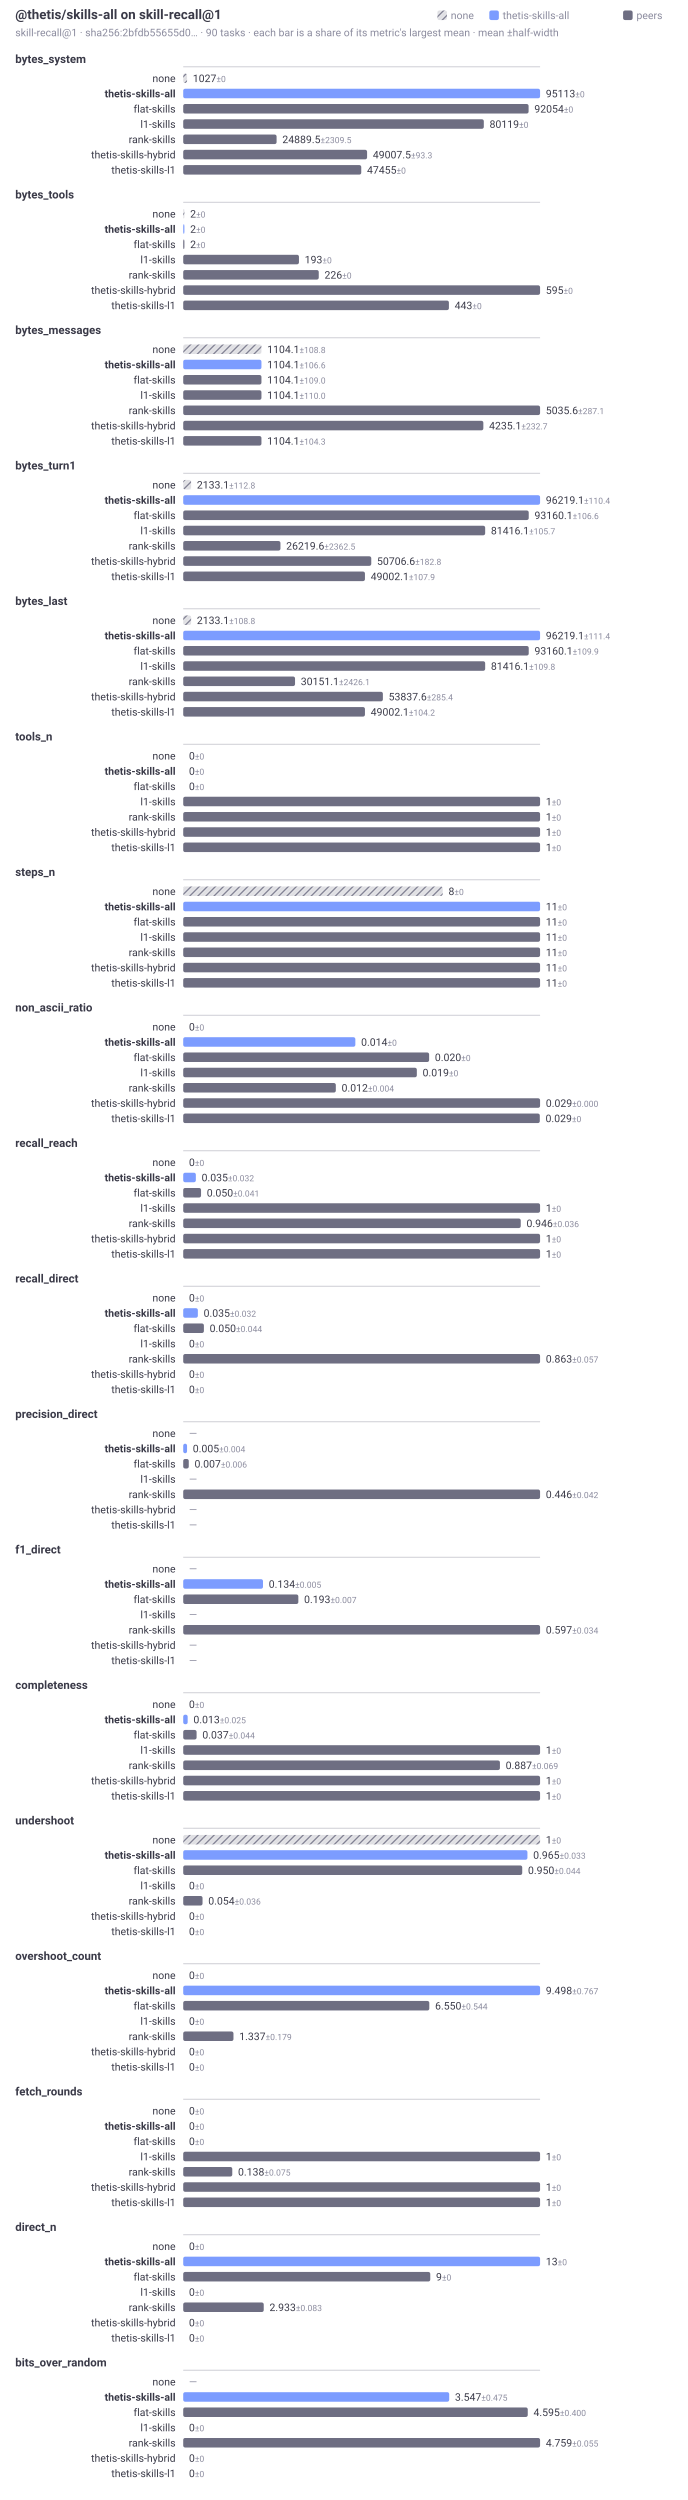
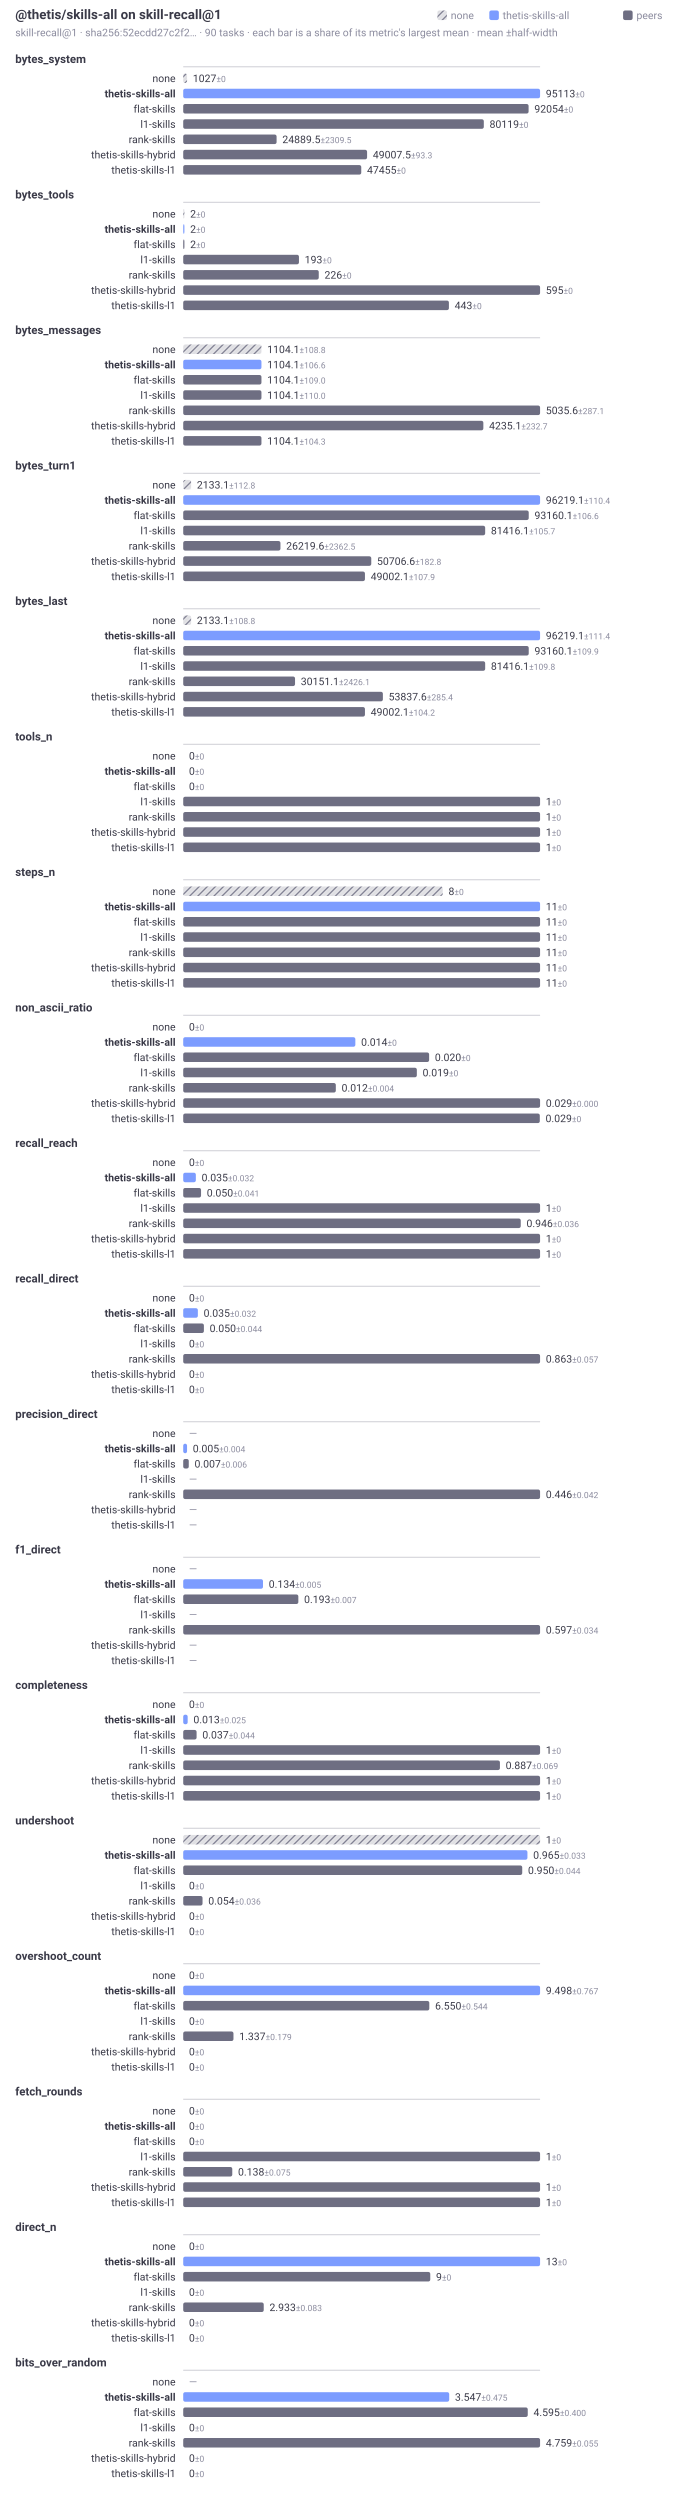
<svg xmlns="http://www.w3.org/2000/svg" width="720" height="2620" viewBox="0 0 720 2620" role="img" aria-labelledby="t d" font-family="system-ui, -apple-system, Segoe UI, Roboto, sans-serif">
  <style>.t{fill:#3a3a48}.f{fill:#8b8b9e}@media (prefers-color-scheme:dark){.t{fill:#d2d2dc}.f{fill:#9a9aae}}</style>
  <defs>
    <pattern id="hatch" width="6" height="6" patternUnits="userSpaceOnUse" patternTransform="rotate(45)">
      <rect width="6" height="6" fill="#6e6e82" fill-opacity="0.22" />
      <line x1="0" y1="0" x2="0" y2="6" stroke="#6e6e82" stroke-width="2" />
    </pattern>
  </defs>
  <text class="t" x="16" y="20" font-size="14" font-weight="600">@thetis/skills-all on skill-recall@1</text>
-   <text class="f" x="16" y="38" font-size="11">skill-recall@1 · sha256:2bfdb55655d0… · 90 tasks · each bar is a share of its metric's largest mean · mean ±half-width</text>
+   <text class="f" x="16" y="38" font-size="11">skill-recall@1 · sha256:52ecdd27c2f2… · 90 tasks · each bar is a share of its metric's largest mean · mean ±half-width</text>
  <rect x="653" y="11" width="10" height="10" rx="2" fill="#6e6e82" />
  <text class="f" x="667" y="20" font-size="11">peers</text>
  <rect x="512.8" y="11" width="10" height="10" rx="2" fill="#7c9cff" />
  <text class="f" x="526.8" y="20" font-size="11">thetis-skills-all</text>
  <rect x="458.4" y="11" width="10" height="10" rx="2" fill="url(#hatch)" />
  <text class="f" x="472.4" y="20" font-size="11">none</text>
  <text class="t" x="16" y="66" font-size="12" font-weight="600">bytes_system</text>
  <line x1="192" y1="70" x2="566" y2="70" stroke="#6e6e82" stroke-opacity="0.35" stroke-width="1" />
  <text class="t" x="184" y="86" font-size="11" text-anchor="end">none</text>
  <rect x="192" y="77" width="4.04" height="10" rx="2" fill="url(#hatch)" />
  <text class="t" x="202.04" y="86" font-size="11">1027<tspan class="f" font-size="9"> ±0</tspan>
  </text>
  <text class="t" x="184" y="102" font-size="11" text-anchor="end" font-weight="600">thetis-skills-all</text>
  <rect x="192" y="93" width="374" height="10" rx="2" fill="#7c9cff" />
  <text class="t" x="572" y="102" font-size="11">95113<tspan class="f" font-size="9"> ±0</tspan>
  </text>
  <text class="t" x="184" y="118" font-size="11" text-anchor="end">flat-skills</text>
  <rect x="192" y="109" width="361.97" height="10" rx="2" fill="#6e6e82" />
  <text class="t" x="559.97" y="118" font-size="11">92054<tspan class="f" font-size="9"> ±0</tspan>
  </text>
  <text class="t" x="184" y="134" font-size="11" text-anchor="end">l1-skills</text>
  <rect x="192" y="125" width="315.04" height="10" rx="2" fill="#6e6e82" />
  <text class="t" x="513.04" y="134" font-size="11">80119<tspan class="f" font-size="9"> ±0</tspan>
  </text>
  <text class="t" x="184" y="150" font-size="11" text-anchor="end">rank-skills</text>
  <rect x="192" y="141" width="97.87" height="10" rx="2" fill="#6e6e82" />
  <text class="t" x="295.87" y="150" font-size="11">24889.5<tspan class="f" font-size="9"> ±2309.5</tspan>
  </text>
  <text class="t" x="184" y="166" font-size="11" text-anchor="end">thetis-skills-hybrid</text>
  <rect x="192" y="157" width="192.71" height="10" rx="2" fill="#6e6e82" />
  <text class="t" x="390.71" y="166" font-size="11">49007.5<tspan class="f" font-size="9"> ±93.3</tspan>
  </text>
  <text class="t" x="184" y="182" font-size="11" text-anchor="end">thetis-skills-l1</text>
  <rect x="192" y="173" width="186.6" height="10" rx="2" fill="#6e6e82" />
  <text class="t" x="384.6" y="182" font-size="11">47455<tspan class="f" font-size="9"> ±0</tspan>
  </text>
  <text class="t" x="16" y="208" font-size="12" font-weight="600">bytes_tools</text>
  <line x1="192" y1="212" x2="566" y2="212" stroke="#6e6e82" stroke-opacity="0.35" stroke-width="1" />
  <text class="t" x="184" y="228" font-size="11" text-anchor="end">none</text>
  <rect x="192" y="219" width="1.26" height="10" rx="2" fill="url(#hatch)" />
  <text class="t" x="199.26" y="228" font-size="11">2<tspan class="f" font-size="9"> ±0</tspan>
  </text>
  <text class="t" x="184" y="244" font-size="11" text-anchor="end" font-weight="600">thetis-skills-all</text>
  <rect x="192" y="235" width="1.26" height="10" rx="2" fill="#7c9cff" />
  <text class="t" x="199.26" y="244" font-size="11">2<tspan class="f" font-size="9"> ±0</tspan>
  </text>
  <text class="t" x="184" y="260" font-size="11" text-anchor="end">flat-skills</text>
  <rect x="192" y="251" width="1.26" height="10" rx="2" fill="#6e6e82" />
  <text class="t" x="199.26" y="260" font-size="11">2<tspan class="f" font-size="9"> ±0</tspan>
  </text>
  <text class="t" x="184" y="276" font-size="11" text-anchor="end">l1-skills</text>
  <rect x="192" y="267" width="121.31" height="10" rx="2" fill="#6e6e82" />
  <text class="t" x="319.31" y="276" font-size="11">193<tspan class="f" font-size="9"> ±0</tspan>
  </text>
  <text class="t" x="184" y="292" font-size="11" text-anchor="end">rank-skills</text>
  <rect x="192" y="283" width="142.06" height="10" rx="2" fill="#6e6e82" />
  <text class="t" x="340.06" y="292" font-size="11">226<tspan class="f" font-size="9"> ±0</tspan>
  </text>
  <text class="t" x="184" y="308" font-size="11" text-anchor="end">thetis-skills-hybrid</text>
  <rect x="192" y="299" width="374" height="10" rx="2" fill="#6e6e82" />
  <text class="t" x="572" y="308" font-size="11">595<tspan class="f" font-size="9"> ±0</tspan>
  </text>
  <text class="t" x="184" y="324" font-size="11" text-anchor="end">thetis-skills-l1</text>
  <rect x="192" y="315" width="278.46" height="10" rx="2" fill="#6e6e82" />
  <text class="t" x="476.46" y="324" font-size="11">443<tspan class="f" font-size="9"> ±0</tspan>
  </text>
  <text class="t" x="16" y="350" font-size="12" font-weight="600">bytes_messages</text>
  <line x1="192" y1="354" x2="566" y2="354" stroke="#6e6e82" stroke-opacity="0.35" stroke-width="1" />
  <text class="t" x="184" y="370" font-size="11" text-anchor="end">none</text>
  <rect x="192" y="361" width="82" height="10" rx="2" fill="url(#hatch)" />
  <text class="t" x="280" y="370" font-size="11">1104.1<tspan class="f" font-size="9"> ±108.8</tspan>
  </text>
  <text class="t" x="184" y="386" font-size="11" text-anchor="end" font-weight="600">thetis-skills-all</text>
  <rect x="192" y="377" width="82" height="10" rx="2" fill="#7c9cff" />
  <text class="t" x="280" y="386" font-size="11">1104.1<tspan class="f" font-size="9"> ±106.6</tspan>
  </text>
  <text class="t" x="184" y="402" font-size="11" text-anchor="end">flat-skills</text>
  <rect x="192" y="393" width="82" height="10" rx="2" fill="#6e6e82" />
  <text class="t" x="280" y="402" font-size="11">1104.1<tspan class="f" font-size="9"> ±109.0</tspan>
  </text>
  <text class="t" x="184" y="418" font-size="11" text-anchor="end">l1-skills</text>
  <rect x="192" y="409" width="82" height="10" rx="2" fill="#6e6e82" />
  <text class="t" x="280" y="418" font-size="11">1104.1<tspan class="f" font-size="9"> ±110.0</tspan>
  </text>
  <text class="t" x="184" y="434" font-size="11" text-anchor="end">rank-skills</text>
  <rect x="192" y="425" width="374" height="10" rx="2" fill="#6e6e82" />
  <text class="t" x="572" y="434" font-size="11">5035.6<tspan class="f" font-size="9"> ±287.1</tspan>
  </text>
  <text class="t" x="184" y="450" font-size="11" text-anchor="end">thetis-skills-hybrid</text>
  <rect x="192" y="441" width="314.55" height="10" rx="2" fill="#6e6e82" />
  <text class="t" x="512.55" y="450" font-size="11">4235.1<tspan class="f" font-size="9"> ±232.7</tspan>
  </text>
  <text class="t" x="184" y="466" font-size="11" text-anchor="end">thetis-skills-l1</text>
  <rect x="192" y="457" width="82" height="10" rx="2" fill="#6e6e82" />
  <text class="t" x="280" y="466" font-size="11">1104.1<tspan class="f" font-size="9"> ±104.3</tspan>
  </text>
  <text class="t" x="16" y="492" font-size="12" font-weight="600">bytes_turn1</text>
  <line x1="192" y1="496" x2="566" y2="496" stroke="#6e6e82" stroke-opacity="0.35" stroke-width="1" />
  <text class="t" x="184" y="512" font-size="11" text-anchor="end">none</text>
  <rect x="192" y="503" width="8.29" height="10" rx="2" fill="url(#hatch)" />
  <text class="t" x="206.29" y="512" font-size="11">2133.1<tspan class="f" font-size="9"> ±112.8</tspan>
  </text>
  <text class="t" x="184" y="528" font-size="11" text-anchor="end" font-weight="600">thetis-skills-all</text>
  <rect x="192" y="519" width="374" height="10" rx="2" fill="#7c9cff" />
  <text class="t" x="572" y="528" font-size="11">96219.1<tspan class="f" font-size="9"> ±110.4</tspan>
  </text>
  <text class="t" x="184" y="544" font-size="11" text-anchor="end">flat-skills</text>
  <rect x="192" y="535" width="362.11" height="10" rx="2" fill="#6e6e82" />
  <text class="t" x="560.11" y="544" font-size="11">93160.1<tspan class="f" font-size="9"> ±106.6</tspan>
  </text>
  <text class="t" x="184" y="560" font-size="11" text-anchor="end">l1-skills</text>
  <rect x="192" y="551" width="316.46" height="10" rx="2" fill="#6e6e82" />
  <text class="t" x="514.46" y="560" font-size="11">81416.1<tspan class="f" font-size="9"> ±105.7</tspan>
  </text>
  <text class="t" x="184" y="576" font-size="11" text-anchor="end">rank-skills</text>
  <rect x="192" y="567" width="101.91" height="10" rx="2" fill="#6e6e82" />
  <text class="t" x="299.91" y="576" font-size="11">26219.6<tspan class="f" font-size="9"> ±2362.5</tspan>
  </text>
  <text class="t" x="184" y="592" font-size="11" text-anchor="end">thetis-skills-hybrid</text>
  <rect x="192" y="583" width="197.09" height="10" rx="2" fill="#6e6e82" />
  <text class="t" x="395.09" y="592" font-size="11">50706.6<tspan class="f" font-size="9"> ±182.8</tspan>
  </text>
  <text class="t" x="184" y="608" font-size="11" text-anchor="end">thetis-skills-l1</text>
  <rect x="192" y="599" width="190.47" height="10" rx="2" fill="#6e6e82" />
  <text class="t" x="388.47" y="608" font-size="11">49002.1<tspan class="f" font-size="9"> ±107.9</tspan>
  </text>
  <text class="t" x="16" y="634" font-size="12" font-weight="600">bytes_last</text>
  <line x1="192" y1="638" x2="566" y2="638" stroke="#6e6e82" stroke-opacity="0.35" stroke-width="1" />
  <text class="t" x="184" y="654" font-size="11" text-anchor="end">none</text>
  <rect x="192" y="645" width="8.29" height="10" rx="2" fill="url(#hatch)" />
  <text class="t" x="206.29" y="654" font-size="11">2133.1<tspan class="f" font-size="9"> ±108.8</tspan>
  </text>
  <text class="t" x="184" y="670" font-size="11" text-anchor="end" font-weight="600">thetis-skills-all</text>
  <rect x="192" y="661" width="374" height="10" rx="2" fill="#7c9cff" />
  <text class="t" x="572" y="670" font-size="11">96219.1<tspan class="f" font-size="9"> ±111.4</tspan>
  </text>
  <text class="t" x="184" y="686" font-size="11" text-anchor="end">flat-skills</text>
  <rect x="192" y="677" width="362.11" height="10" rx="2" fill="#6e6e82" />
  <text class="t" x="560.11" y="686" font-size="11">93160.1<tspan class="f" font-size="9"> ±109.9</tspan>
  </text>
  <text class="t" x="184" y="702" font-size="11" text-anchor="end">l1-skills</text>
  <rect x="192" y="693" width="316.46" height="10" rx="2" fill="#6e6e82" />
  <text class="t" x="514.46" y="702" font-size="11">81416.1<tspan class="f" font-size="9"> ±109.8</tspan>
  </text>
  <text class="t" x="184" y="718" font-size="11" text-anchor="end">rank-skills</text>
  <rect x="192" y="709" width="117.2" height="10" rx="2" fill="#6e6e82" />
  <text class="t" x="315.2" y="718" font-size="11">30151.1<tspan class="f" font-size="9"> ±2426.1</tspan>
  </text>
  <text class="t" x="184" y="734" font-size="11" text-anchor="end">thetis-skills-hybrid</text>
  <rect x="192" y="725" width="209.26" height="10" rx="2" fill="#6e6e82" />
  <text class="t" x="407.26" y="734" font-size="11">53837.6<tspan class="f" font-size="9"> ±285.4</tspan>
  </text>
  <text class="t" x="184" y="750" font-size="11" text-anchor="end">thetis-skills-l1</text>
  <rect x="192" y="741" width="190.47" height="10" rx="2" fill="#6e6e82" />
  <text class="t" x="388.47" y="750" font-size="11">49002.1<tspan class="f" font-size="9"> ±104.2</tspan>
  </text>
  <text class="t" x="16" y="776" font-size="12" font-weight="600">tools_n</text>
  <line x1="192" y1="780" x2="566" y2="780" stroke="#6e6e82" stroke-opacity="0.35" stroke-width="1" />
  <text class="t" x="184" y="796" font-size="11" text-anchor="end">none</text>
  <rect x="192" y="787" width="0" height="10" rx="2" fill="url(#hatch)" />
  <text class="t" x="198" y="796" font-size="11">0<tspan class="f" font-size="9"> ±0</tspan>
  </text>
  <text class="t" x="184" y="812" font-size="11" text-anchor="end" font-weight="600">thetis-skills-all</text>
  <rect x="192" y="803" width="0" height="10" rx="2" fill="#7c9cff" />
  <text class="t" x="198" y="812" font-size="11">0<tspan class="f" font-size="9"> ±0</tspan>
  </text>
  <text class="t" x="184" y="828" font-size="11" text-anchor="end">flat-skills</text>
  <rect x="192" y="819" width="0" height="10" rx="2" fill="#6e6e82" />
  <text class="t" x="198" y="828" font-size="11">0<tspan class="f" font-size="9"> ±0</tspan>
  </text>
  <text class="t" x="184" y="844" font-size="11" text-anchor="end">l1-skills</text>
  <rect x="192" y="835" width="374" height="10" rx="2" fill="#6e6e82" />
  <text class="t" x="572" y="844" font-size="11">1<tspan class="f" font-size="9"> ±0</tspan>
  </text>
  <text class="t" x="184" y="860" font-size="11" text-anchor="end">rank-skills</text>
  <rect x="192" y="851" width="374" height="10" rx="2" fill="#6e6e82" />
  <text class="t" x="572" y="860" font-size="11">1<tspan class="f" font-size="9"> ±0</tspan>
  </text>
  <text class="t" x="184" y="876" font-size="11" text-anchor="end">thetis-skills-hybrid</text>
  <rect x="192" y="867" width="374" height="10" rx="2" fill="#6e6e82" />
  <text class="t" x="572" y="876" font-size="11">1<tspan class="f" font-size="9"> ±0</tspan>
  </text>
  <text class="t" x="184" y="892" font-size="11" text-anchor="end">thetis-skills-l1</text>
  <rect x="192" y="883" width="374" height="10" rx="2" fill="#6e6e82" />
  <text class="t" x="572" y="892" font-size="11">1<tspan class="f" font-size="9"> ±0</tspan>
  </text>
  <text class="t" x="16" y="918" font-size="12" font-weight="600">steps_n</text>
  <line x1="192" y1="922" x2="566" y2="922" stroke="#6e6e82" stroke-opacity="0.35" stroke-width="1" />
  <text class="t" x="184" y="938" font-size="11" text-anchor="end">none</text>
  <rect x="192" y="929" width="272" height="10" rx="2" fill="url(#hatch)" />
  <text class="t" x="470" y="938" font-size="11">8<tspan class="f" font-size="9"> ±0</tspan>
  </text>
  <text class="t" x="184" y="954" font-size="11" text-anchor="end" font-weight="600">thetis-skills-all</text>
  <rect x="192" y="945" width="374" height="10" rx="2" fill="#7c9cff" />
  <text class="t" x="572" y="954" font-size="11">11<tspan class="f" font-size="9"> ±0</tspan>
  </text>
  <text class="t" x="184" y="970" font-size="11" text-anchor="end">flat-skills</text>
  <rect x="192" y="961" width="374" height="10" rx="2" fill="#6e6e82" />
  <text class="t" x="572" y="970" font-size="11">11<tspan class="f" font-size="9"> ±0</tspan>
  </text>
  <text class="t" x="184" y="986" font-size="11" text-anchor="end">l1-skills</text>
  <rect x="192" y="977" width="374" height="10" rx="2" fill="#6e6e82" />
  <text class="t" x="572" y="986" font-size="11">11<tspan class="f" font-size="9"> ±0</tspan>
  </text>
  <text class="t" x="184" y="1002" font-size="11" text-anchor="end">rank-skills</text>
  <rect x="192" y="993" width="374" height="10" rx="2" fill="#6e6e82" />
  <text class="t" x="572" y="1002" font-size="11">11<tspan class="f" font-size="9"> ±0</tspan>
  </text>
  <text class="t" x="184" y="1018" font-size="11" text-anchor="end">thetis-skills-hybrid</text>
  <rect x="192" y="1009" width="374" height="10" rx="2" fill="#6e6e82" />
  <text class="t" x="572" y="1018" font-size="11">11<tspan class="f" font-size="9"> ±0</tspan>
  </text>
  <text class="t" x="184" y="1034" font-size="11" text-anchor="end">thetis-skills-l1</text>
  <rect x="192" y="1025" width="374" height="10" rx="2" fill="#6e6e82" />
  <text class="t" x="572" y="1034" font-size="11">11<tspan class="f" font-size="9"> ±0</tspan>
  </text>
  <text class="t" x="16" y="1060" font-size="12" font-weight="600">non_ascii_ratio</text>
  <line x1="192" y1="1064" x2="566" y2="1064" stroke="#6e6e82" stroke-opacity="0.35" stroke-width="1" />
  <text class="t" x="184" y="1080" font-size="11" text-anchor="end">none</text>
  <rect x="192" y="1071" width="0" height="10" rx="2" fill="url(#hatch)" />
  <text class="t" x="198" y="1080" font-size="11">0<tspan class="f" font-size="9"> ±0</tspan>
  </text>
  <text class="t" x="184" y="1096" font-size="11" text-anchor="end" font-weight="600">thetis-skills-all</text>
  <rect x="192" y="1087" width="180.41" height="10" rx="2" fill="#7c9cff" />
  <text class="t" x="378.41" y="1096" font-size="11">0.014<tspan class="f" font-size="9"> ±0</tspan>
  </text>
  <text class="t" x="184" y="1112" font-size="11" text-anchor="end">flat-skills</text>
  <rect x="192" y="1103" width="257.73" height="10" rx="2" fill="#6e6e82" />
  <text class="t" x="455.73" y="1112" font-size="11">0.020<tspan class="f" font-size="9"> ±0</tspan>
  </text>
  <text class="t" x="184" y="1128" font-size="11" text-anchor="end">l1-skills</text>
  <rect x="192" y="1119" width="244.85" height="10" rx="2" fill="#6e6e82" />
  <text class="t" x="442.85" y="1128" font-size="11">0.019<tspan class="f" font-size="9"> ±0</tspan>
  </text>
  <text class="t" x="184" y="1144" font-size="11" text-anchor="end">rank-skills</text>
  <rect x="192" y="1135" width="159.94" height="10" rx="2" fill="#6e6e82" />
  <text class="t" x="357.94" y="1144" font-size="11">0.012<tspan class="f" font-size="9"> ±0.004</tspan>
  </text>
  <text class="t" x="184" y="1160" font-size="11" text-anchor="end">thetis-skills-hybrid</text>
  <rect x="192" y="1151" width="374" height="10" rx="2" fill="#6e6e82" />
  <text class="t" x="572" y="1160" font-size="11">0.029<tspan class="f" font-size="9"> ±0.000</tspan>
  </text>
  <text class="t" x="184" y="1176" font-size="11" text-anchor="end">thetis-skills-l1</text>
  <rect x="192" y="1167" width="373.71" height="10" rx="2" fill="#6e6e82" />
  <text class="t" x="571.71" y="1176" font-size="11">0.029<tspan class="f" font-size="9"> ±0</tspan>
  </text>
  <text class="t" x="16" y="1202" font-size="12" font-weight="600">recall_reach</text>
  <line x1="192" y1="1206" x2="566" y2="1206" stroke="#6e6e82" stroke-opacity="0.35" stroke-width="1" />
  <text class="t" x="184" y="1222" font-size="11" text-anchor="end">none</text>
  <rect x="192" y="1213" width="0" height="10" rx="2" fill="url(#hatch)" />
  <text class="t" x="198" y="1222" font-size="11">0<tspan class="f" font-size="9"> ±0</tspan>
  </text>
  <text class="t" x="184" y="1238" font-size="11" text-anchor="end" font-weight="600">thetis-skills-all</text>
  <rect x="192" y="1229" width="13.25" height="10" rx="2" fill="#7c9cff" />
  <text class="t" x="211.25" y="1238" font-size="11">0.035<tspan class="f" font-size="9"> ±0.032</tspan>
  </text>
  <text class="t" x="184" y="1254" font-size="11" text-anchor="end">flat-skills</text>
  <rect x="192" y="1245" width="18.7" height="10" rx="2" fill="#6e6e82" />
  <text class="t" x="216.7" y="1254" font-size="11">0.050<tspan class="f" font-size="9"> ±0.041</tspan>
  </text>
  <text class="t" x="184" y="1270" font-size="11" text-anchor="end">l1-skills</text>
  <rect x="192" y="1261" width="374" height="10" rx="2" fill="#6e6e82" />
  <text class="t" x="572" y="1270" font-size="11">1<tspan class="f" font-size="9"> ±0</tspan>
  </text>
  <text class="t" x="184" y="1286" font-size="11" text-anchor="end">rank-skills</text>
  <rect x="192" y="1277" width="353.74" height="10" rx="2" fill="#6e6e82" />
  <text class="t" x="551.74" y="1286" font-size="11">0.946<tspan class="f" font-size="9"> ±0.036</tspan>
  </text>
  <text class="t" x="184" y="1302" font-size="11" text-anchor="end">thetis-skills-hybrid</text>
  <rect x="192" y="1293" width="374" height="10" rx="2" fill="#6e6e82" />
  <text class="t" x="572" y="1302" font-size="11">1<tspan class="f" font-size="9"> ±0</tspan>
  </text>
  <text class="t" x="184" y="1318" font-size="11" text-anchor="end">thetis-skills-l1</text>
  <rect x="192" y="1309" width="374" height="10" rx="2" fill="#6e6e82" />
  <text class="t" x="572" y="1318" font-size="11">1<tspan class="f" font-size="9"> ±0</tspan>
  </text>
  <text class="t" x="16" y="1344" font-size="12" font-weight="600">recall_direct</text>
  <line x1="192" y1="1348" x2="566" y2="1348" stroke="#6e6e82" stroke-opacity="0.35" stroke-width="1" />
  <text class="t" x="184" y="1364" font-size="11" text-anchor="end">none</text>
  <rect x="192" y="1355" width="0" height="10" rx="2" fill="url(#hatch)" />
  <text class="t" x="198" y="1364" font-size="11">0<tspan class="f" font-size="9"> ±0</tspan>
  </text>
  <text class="t" x="184" y="1380" font-size="11" text-anchor="end" font-weight="600">thetis-skills-all</text>
  <rect x="192" y="1371" width="15.36" height="10" rx="2" fill="#7c9cff" />
  <text class="t" x="213.36" y="1380" font-size="11">0.035<tspan class="f" font-size="9"> ±0.032</tspan>
  </text>
  <text class="t" x="184" y="1396" font-size="11" text-anchor="end">flat-skills</text>
  <rect x="192" y="1387" width="21.68" height="10" rx="2" fill="#6e6e82" />
  <text class="t" x="219.68" y="1396" font-size="11">0.050<tspan class="f" font-size="9"> ±0.044</tspan>
  </text>
  <text class="t" x="184" y="1412" font-size="11" text-anchor="end">l1-skills</text>
  <rect x="192" y="1403" width="0" height="10" rx="2" fill="#6e6e82" />
  <text class="t" x="198" y="1412" font-size="11">0<tspan class="f" font-size="9"> ±0</tspan>
  </text>
  <text class="t" x="184" y="1428" font-size="11" text-anchor="end">rank-skills</text>
  <rect x="192" y="1419" width="374" height="10" rx="2" fill="#6e6e82" />
  <text class="t" x="572" y="1428" font-size="11">0.863<tspan class="f" font-size="9"> ±0.057</tspan>
  </text>
  <text class="t" x="184" y="1444" font-size="11" text-anchor="end">thetis-skills-hybrid</text>
  <rect x="192" y="1435" width="0" height="10" rx="2" fill="#6e6e82" />
  <text class="t" x="198" y="1444" font-size="11">0<tspan class="f" font-size="9"> ±0</tspan>
  </text>
  <text class="t" x="184" y="1460" font-size="11" text-anchor="end">thetis-skills-l1</text>
  <rect x="192" y="1451" width="0" height="10" rx="2" fill="#6e6e82" />
  <text class="t" x="198" y="1460" font-size="11">0<tspan class="f" font-size="9"> ±0</tspan>
  </text>
  <text class="t" x="16" y="1486" font-size="12" font-weight="600">precision_direct</text>
  <line x1="192" y1="1490" x2="566" y2="1490" stroke="#6e6e82" stroke-opacity="0.35" stroke-width="1" />
  <text class="t" x="184" y="1506" font-size="11" text-anchor="end">none</text>
  <rect x="192" y="1497" width="0" height="10" rx="2" fill="url(#hatch)" />
  <text class="f" x="198" y="1506" font-size="11">—</text>
  <text class="t" x="184" y="1522" font-size="11" text-anchor="end" font-weight="600">thetis-skills-all</text>
  <rect x="192" y="1513" width="4.03" height="10" rx="2" fill="#7c9cff" />
  <text class="t" x="202.03" y="1522" font-size="11">0.005<tspan class="f" font-size="9"> ±0.004</tspan>
  </text>
  <text class="t" x="184" y="1538" font-size="11" text-anchor="end">flat-skills</text>
  <rect x="192" y="1529" width="5.83" height="10" rx="2" fill="#6e6e82" />
  <text class="t" x="203.83" y="1538" font-size="11">0.007<tspan class="f" font-size="9"> ±0.006</tspan>
  </text>
  <text class="t" x="184" y="1554" font-size="11" text-anchor="end">l1-skills</text>
  <rect x="192" y="1545" width="0" height="10" rx="2" fill="#6e6e82" />
  <text class="f" x="198" y="1554" font-size="11">—</text>
  <text class="t" x="184" y="1570" font-size="11" text-anchor="end">rank-skills</text>
  <rect x="192" y="1561" width="374" height="10" rx="2" fill="#6e6e82" />
  <text class="t" x="572" y="1570" font-size="11">0.446<tspan class="f" font-size="9"> ±0.042</tspan>
  </text>
  <text class="t" x="184" y="1586" font-size="11" text-anchor="end">thetis-skills-hybrid</text>
  <rect x="192" y="1577" width="0" height="10" rx="2" fill="#6e6e82" />
  <text class="f" x="198" y="1586" font-size="11">—</text>
  <text class="t" x="184" y="1602" font-size="11" text-anchor="end">thetis-skills-l1</text>
  <rect x="192" y="1593" width="0" height="10" rx="2" fill="#6e6e82" />
  <text class="f" x="198" y="1602" font-size="11">—</text>
  <text class="t" x="16" y="1628" font-size="12" font-weight="600">f1_direct</text>
  <line x1="192" y1="1632" x2="566" y2="1632" stroke="#6e6e82" stroke-opacity="0.35" stroke-width="1" />
  <text class="t" x="184" y="1648" font-size="11" text-anchor="end">none</text>
  <rect x="192" y="1639" width="0" height="10" rx="2" fill="url(#hatch)" />
  <text class="f" x="198" y="1648" font-size="11">—</text>
  <text class="t" x="184" y="1664" font-size="11" text-anchor="end" font-weight="600">thetis-skills-all</text>
  <rect x="192" y="1655" width="83.63" height="10" rx="2" fill="#7c9cff" />
  <text class="t" x="281.63" y="1664" font-size="11">0.134<tspan class="f" font-size="9"> ±0.005</tspan>
  </text>
  <text class="t" x="184" y="1680" font-size="11" text-anchor="end">flat-skills</text>
  <rect x="192" y="1671" width="120.66" height="10" rx="2" fill="#6e6e82" />
  <text class="t" x="318.66" y="1680" font-size="11">0.193<tspan class="f" font-size="9"> ±0.007</tspan>
  </text>
  <text class="t" x="184" y="1696" font-size="11" text-anchor="end">l1-skills</text>
  <rect x="192" y="1687" width="0" height="10" rx="2" fill="#6e6e82" />
  <text class="f" x="198" y="1696" font-size="11">—</text>
  <text class="t" x="184" y="1712" font-size="11" text-anchor="end">rank-skills</text>
  <rect x="192" y="1703" width="374" height="10" rx="2" fill="#6e6e82" />
  <text class="t" x="572" y="1712" font-size="11">0.597<tspan class="f" font-size="9"> ±0.034</tspan>
  </text>
  <text class="t" x="184" y="1728" font-size="11" text-anchor="end">thetis-skills-hybrid</text>
  <rect x="192" y="1719" width="0" height="10" rx="2" fill="#6e6e82" />
  <text class="f" x="198" y="1728" font-size="11">—</text>
  <text class="t" x="184" y="1744" font-size="11" text-anchor="end">thetis-skills-l1</text>
  <rect x="192" y="1735" width="0" height="10" rx="2" fill="#6e6e82" />
  <text class="f" x="198" y="1744" font-size="11">—</text>
  <text class="t" x="16" y="1770" font-size="12" font-weight="600">completeness</text>
  <line x1="192" y1="1774" x2="566" y2="1774" stroke="#6e6e82" stroke-opacity="0.35" stroke-width="1" />
  <text class="t" x="184" y="1790" font-size="11" text-anchor="end">none</text>
  <rect x="192" y="1781" width="0" height="10" rx="2" fill="url(#hatch)" />
  <text class="t" x="198" y="1790" font-size="11">0<tspan class="f" font-size="9"> ±0</tspan>
  </text>
  <text class="t" x="184" y="1806" font-size="11" text-anchor="end" font-weight="600">thetis-skills-all</text>
  <rect x="192" y="1797" width="4.68" height="10" rx="2" fill="#7c9cff" />
  <text class="t" x="202.68" y="1806" font-size="11">0.013<tspan class="f" font-size="9"> ±0.025</tspan>
  </text>
  <text class="t" x="184" y="1822" font-size="11" text-anchor="end">flat-skills</text>
  <rect x="192" y="1813" width="14.03" height="10" rx="2" fill="#6e6e82" />
  <text class="t" x="212.03" y="1822" font-size="11">0.037<tspan class="f" font-size="9"> ±0.044</tspan>
  </text>
  <text class="t" x="184" y="1838" font-size="11" text-anchor="end">l1-skills</text>
  <rect x="192" y="1829" width="374" height="10" rx="2" fill="#6e6e82" />
  <text class="t" x="572" y="1838" font-size="11">1<tspan class="f" font-size="9"> ±0</tspan>
  </text>
  <text class="t" x="184" y="1854" font-size="11" text-anchor="end">rank-skills</text>
  <rect x="192" y="1845" width="331.93" height="10" rx="2" fill="#6e6e82" />
  <text class="t" x="529.92" y="1854" font-size="11">0.887<tspan class="f" font-size="9"> ±0.069</tspan>
  </text>
  <text class="t" x="184" y="1870" font-size="11" text-anchor="end">thetis-skills-hybrid</text>
  <rect x="192" y="1861" width="374" height="10" rx="2" fill="#6e6e82" />
  <text class="t" x="572" y="1870" font-size="11">1<tspan class="f" font-size="9"> ±0</tspan>
  </text>
  <text class="t" x="184" y="1886" font-size="11" text-anchor="end">thetis-skills-l1</text>
  <rect x="192" y="1877" width="374" height="10" rx="2" fill="#6e6e82" />
  <text class="t" x="572" y="1886" font-size="11">1<tspan class="f" font-size="9"> ±0</tspan>
  </text>
  <text class="t" x="16" y="1912" font-size="12" font-weight="600">undershoot</text>
  <line x1="192" y1="1916" x2="566" y2="1916" stroke="#6e6e82" stroke-opacity="0.35" stroke-width="1" />
  <text class="t" x="184" y="1932" font-size="11" text-anchor="end">none</text>
  <rect x="192" y="1923" width="374" height="10" rx="2" fill="url(#hatch)" />
  <text class="t" x="572" y="1932" font-size="11">1<tspan class="f" font-size="9"> ±0</tspan>
  </text>
  <text class="t" x="184" y="1948" font-size="11" text-anchor="end" font-weight="600">thetis-skills-all</text>
  <rect x="192" y="1939" width="360.75" height="10" rx="2" fill="#7c9cff" />
  <text class="t" x="558.75" y="1948" font-size="11">0.965<tspan class="f" font-size="9"> ±0.033</tspan>
  </text>
  <text class="t" x="184" y="1964" font-size="11" text-anchor="end">flat-skills</text>
  <rect x="192" y="1955" width="355.3" height="10" rx="2" fill="#6e6e82" />
  <text class="t" x="553.3" y="1964" font-size="11">0.950<tspan class="f" font-size="9"> ±0.044</tspan>
  </text>
  <text class="t" x="184" y="1980" font-size="11" text-anchor="end">l1-skills</text>
  <rect x="192" y="1971" width="0" height="10" rx="2" fill="#6e6e82" />
  <text class="t" x="198" y="1980" font-size="11">0<tspan class="f" font-size="9"> ±0</tspan>
  </text>
  <text class="t" x="184" y="1996" font-size="11" text-anchor="end">rank-skills</text>
  <rect x="192" y="1987" width="20.26" height="10" rx="2" fill="#6e6e82" />
  <text class="t" x="218.26" y="1996" font-size="11">0.054<tspan class="f" font-size="9"> ±0.036</tspan>
  </text>
  <text class="t" x="184" y="2012" font-size="11" text-anchor="end">thetis-skills-hybrid</text>
  <rect x="192" y="2003" width="0" height="10" rx="2" fill="#6e6e82" />
  <text class="t" x="198" y="2012" font-size="11">0<tspan class="f" font-size="9"> ±0</tspan>
  </text>
  <text class="t" x="184" y="2028" font-size="11" text-anchor="end">thetis-skills-l1</text>
  <rect x="192" y="2019" width="0" height="10" rx="2" fill="#6e6e82" />
  <text class="t" x="198" y="2028" font-size="11">0<tspan class="f" font-size="9"> ±0</tspan>
  </text>
  <text class="t" x="16" y="2054" font-size="12" font-weight="600">overshoot_count</text>
  <line x1="192" y1="2058" x2="566" y2="2058" stroke="#6e6e82" stroke-opacity="0.35" stroke-width="1" />
  <text class="t" x="184" y="2074" font-size="11" text-anchor="end">none</text>
  <rect x="192" y="2065" width="0" height="10" rx="2" fill="url(#hatch)" />
  <text class="t" x="198" y="2074" font-size="11">0<tspan class="f" font-size="9"> ±0</tspan>
  </text>
  <text class="t" x="184" y="2090" font-size="11" text-anchor="end" font-weight="600">thetis-skills-all</text>
  <rect x="192" y="2081" width="374" height="10" rx="2" fill="#7c9cff" />
  <text class="t" x="572" y="2090" font-size="11">9.498<tspan class="f" font-size="9"> ±0.767</tspan>
  </text>
  <text class="t" x="184" y="2106" font-size="11" text-anchor="end">flat-skills</text>
  <rect x="192" y="2097" width="257.92" height="10" rx="2" fill="#6e6e82" />
  <text class="t" x="455.92" y="2106" font-size="11">6.550<tspan class="f" font-size="9"> ±0.544</tspan>
  </text>
  <text class="t" x="184" y="2122" font-size="11" text-anchor="end">l1-skills</text>
  <rect x="192" y="2113" width="0" height="10" rx="2" fill="#6e6e82" />
  <text class="t" x="198" y="2122" font-size="11">0<tspan class="f" font-size="9"> ±0</tspan>
  </text>
  <text class="t" x="184" y="2138" font-size="11" text-anchor="end">rank-skills</text>
  <rect x="192" y="2129" width="52.67" height="10" rx="2" fill="#6e6e82" />
  <text class="t" x="250.67" y="2138" font-size="11">1.337<tspan class="f" font-size="9"> ±0.179</tspan>
  </text>
  <text class="t" x="184" y="2154" font-size="11" text-anchor="end">thetis-skills-hybrid</text>
  <rect x="192" y="2145" width="0" height="10" rx="2" fill="#6e6e82" />
  <text class="t" x="198" y="2154" font-size="11">0<tspan class="f" font-size="9"> ±0</tspan>
  </text>
  <text class="t" x="184" y="2170" font-size="11" text-anchor="end">thetis-skills-l1</text>
  <rect x="192" y="2161" width="0" height="10" rx="2" fill="#6e6e82" />
  <text class="t" x="198" y="2170" font-size="11">0<tspan class="f" font-size="9"> ±0</tspan>
  </text>
  <text class="t" x="16" y="2196" font-size="12" font-weight="600">fetch_rounds</text>
  <line x1="192" y1="2200" x2="566" y2="2200" stroke="#6e6e82" stroke-opacity="0.35" stroke-width="1" />
  <text class="t" x="184" y="2216" font-size="11" text-anchor="end">none</text>
  <rect x="192" y="2207" width="0" height="10" rx="2" fill="url(#hatch)" />
  <text class="t" x="198" y="2216" font-size="11">0<tspan class="f" font-size="9"> ±0</tspan>
  </text>
  <text class="t" x="184" y="2232" font-size="11" text-anchor="end" font-weight="600">thetis-skills-all</text>
  <rect x="192" y="2223" width="0" height="10" rx="2" fill="#7c9cff" />
  <text class="t" x="198" y="2232" font-size="11">0<tspan class="f" font-size="9"> ±0</tspan>
  </text>
  <text class="t" x="184" y="2248" font-size="11" text-anchor="end">flat-skills</text>
  <rect x="192" y="2239" width="0" height="10" rx="2" fill="#6e6e82" />
  <text class="t" x="198" y="2248" font-size="11">0<tspan class="f" font-size="9"> ±0</tspan>
  </text>
  <text class="t" x="184" y="2264" font-size="11" text-anchor="end">l1-skills</text>
  <rect x="192" y="2255" width="374" height="10" rx="2" fill="#6e6e82" />
  <text class="t" x="572" y="2264" font-size="11">1<tspan class="f" font-size="9"> ±0</tspan>
  </text>
  <text class="t" x="184" y="2280" font-size="11" text-anchor="end">rank-skills</text>
  <rect x="192" y="2271" width="51.43" height="10" rx="2" fill="#6e6e82" />
  <text class="t" x="249.43" y="2280" font-size="11">0.138<tspan class="f" font-size="9"> ±0.075</tspan>
  </text>
  <text class="t" x="184" y="2296" font-size="11" text-anchor="end">thetis-skills-hybrid</text>
  <rect x="192" y="2287" width="374" height="10" rx="2" fill="#6e6e82" />
  <text class="t" x="572" y="2296" font-size="11">1<tspan class="f" font-size="9"> ±0</tspan>
  </text>
  <text class="t" x="184" y="2312" font-size="11" text-anchor="end">thetis-skills-l1</text>
  <rect x="192" y="2303" width="374" height="10" rx="2" fill="#6e6e82" />
  <text class="t" x="572" y="2312" font-size="11">1<tspan class="f" font-size="9"> ±0</tspan>
  </text>
  <text class="t" x="16" y="2338" font-size="12" font-weight="600">direct_n</text>
  <line x1="192" y1="2342" x2="566" y2="2342" stroke="#6e6e82" stroke-opacity="0.35" stroke-width="1" />
  <text class="t" x="184" y="2358" font-size="11" text-anchor="end">none</text>
  <rect x="192" y="2349" width="0" height="10" rx="2" fill="url(#hatch)" />
  <text class="t" x="198" y="2358" font-size="11">0<tspan class="f" font-size="9"> ±0</tspan>
  </text>
  <text class="t" x="184" y="2374" font-size="11" text-anchor="end" font-weight="600">thetis-skills-all</text>
  <rect x="192" y="2365" width="374" height="10" rx="2" fill="#7c9cff" />
  <text class="t" x="572" y="2374" font-size="11">13<tspan class="f" font-size="9"> ±0</tspan>
  </text>
  <text class="t" x="184" y="2390" font-size="11" text-anchor="end">flat-skills</text>
  <rect x="192" y="2381" width="258.92" height="10" rx="2" fill="#6e6e82" />
  <text class="t" x="456.92" y="2390" font-size="11">9<tspan class="f" font-size="9"> ±0</tspan>
  </text>
  <text class="t" x="184" y="2406" font-size="11" text-anchor="end">l1-skills</text>
  <rect x="192" y="2397" width="0" height="10" rx="2" fill="#6e6e82" />
  <text class="t" x="198" y="2406" font-size="11">0<tspan class="f" font-size="9"> ±0</tspan>
  </text>
  <text class="t" x="184" y="2422" font-size="11" text-anchor="end">rank-skills</text>
  <rect x="192" y="2413" width="84.39" height="10" rx="2" fill="#6e6e82" />
  <text class="t" x="282.39" y="2422" font-size="11">2.933<tspan class="f" font-size="9"> ±0.083</tspan>
  </text>
  <text class="t" x="184" y="2438" font-size="11" text-anchor="end">thetis-skills-hybrid</text>
  <rect x="192" y="2429" width="0" height="10" rx="2" fill="#6e6e82" />
  <text class="t" x="198" y="2438" font-size="11">0<tspan class="f" font-size="9"> ±0</tspan>
  </text>
  <text class="t" x="184" y="2454" font-size="11" text-anchor="end">thetis-skills-l1</text>
  <rect x="192" y="2445" width="0" height="10" rx="2" fill="#6e6e82" />
  <text class="t" x="198" y="2454" font-size="11">0<tspan class="f" font-size="9"> ±0</tspan>
  </text>
  <text class="t" x="16" y="2480" font-size="12" font-weight="600">bits_over_random</text>
  <line x1="192" y1="2484" x2="566" y2="2484" stroke="#6e6e82" stroke-opacity="0.35" stroke-width="1" />
  <text class="t" x="184" y="2500" font-size="11" text-anchor="end">none</text>
  <rect x="192" y="2491" width="0" height="10" rx="2" fill="url(#hatch)" />
  <text class="f" x="198" y="2500" font-size="11">—</text>
  <text class="t" x="184" y="2516" font-size="11" text-anchor="end" font-weight="600">thetis-skills-all</text>
  <rect x="192" y="2507" width="278.77" height="10" rx="2" fill="#7c9cff" />
  <text class="t" x="476.77" y="2516" font-size="11">3.547<tspan class="f" font-size="9"> ±0.475</tspan>
  </text>
  <text class="t" x="184" y="2532" font-size="11" text-anchor="end">flat-skills</text>
  <rect x="192" y="2523" width="361.09" height="10" rx="2" fill="#6e6e82" />
  <text class="t" x="559.09" y="2532" font-size="11">4.595<tspan class="f" font-size="9"> ±0.400</tspan>
  </text>
  <text class="t" x="184" y="2548" font-size="11" text-anchor="end">l1-skills</text>
  <rect x="192" y="2539" width="0" height="10" rx="2" fill="#6e6e82" />
  <text class="t" x="198" y="2548" font-size="11">0<tspan class="f" font-size="9"> ±0</tspan>
  </text>
  <text class="t" x="184" y="2564" font-size="11" text-anchor="end">rank-skills</text>
  <rect x="192" y="2555" width="374" height="10" rx="2" fill="#6e6e82" />
  <text class="t" x="572" y="2564" font-size="11">4.759<tspan class="f" font-size="9"> ±0.055</tspan>
  </text>
  <text class="t" x="184" y="2580" font-size="11" text-anchor="end">thetis-skills-hybrid</text>
  <rect x="192" y="2571" width="0" height="10" rx="2" fill="#6e6e82" />
  <text class="t" x="198" y="2580" font-size="11">0<tspan class="f" font-size="9"> ±0</tspan>
  </text>
  <text class="t" x="184" y="2596" font-size="11" text-anchor="end">thetis-skills-l1</text>
  <rect x="192" y="2587" width="0" height="10" rx="2" fill="#6e6e82" />
  <text class="t" x="198" y="2596" font-size="11">0<tspan class="f" font-size="9"> ±0</tspan>
  </text>
</svg>
